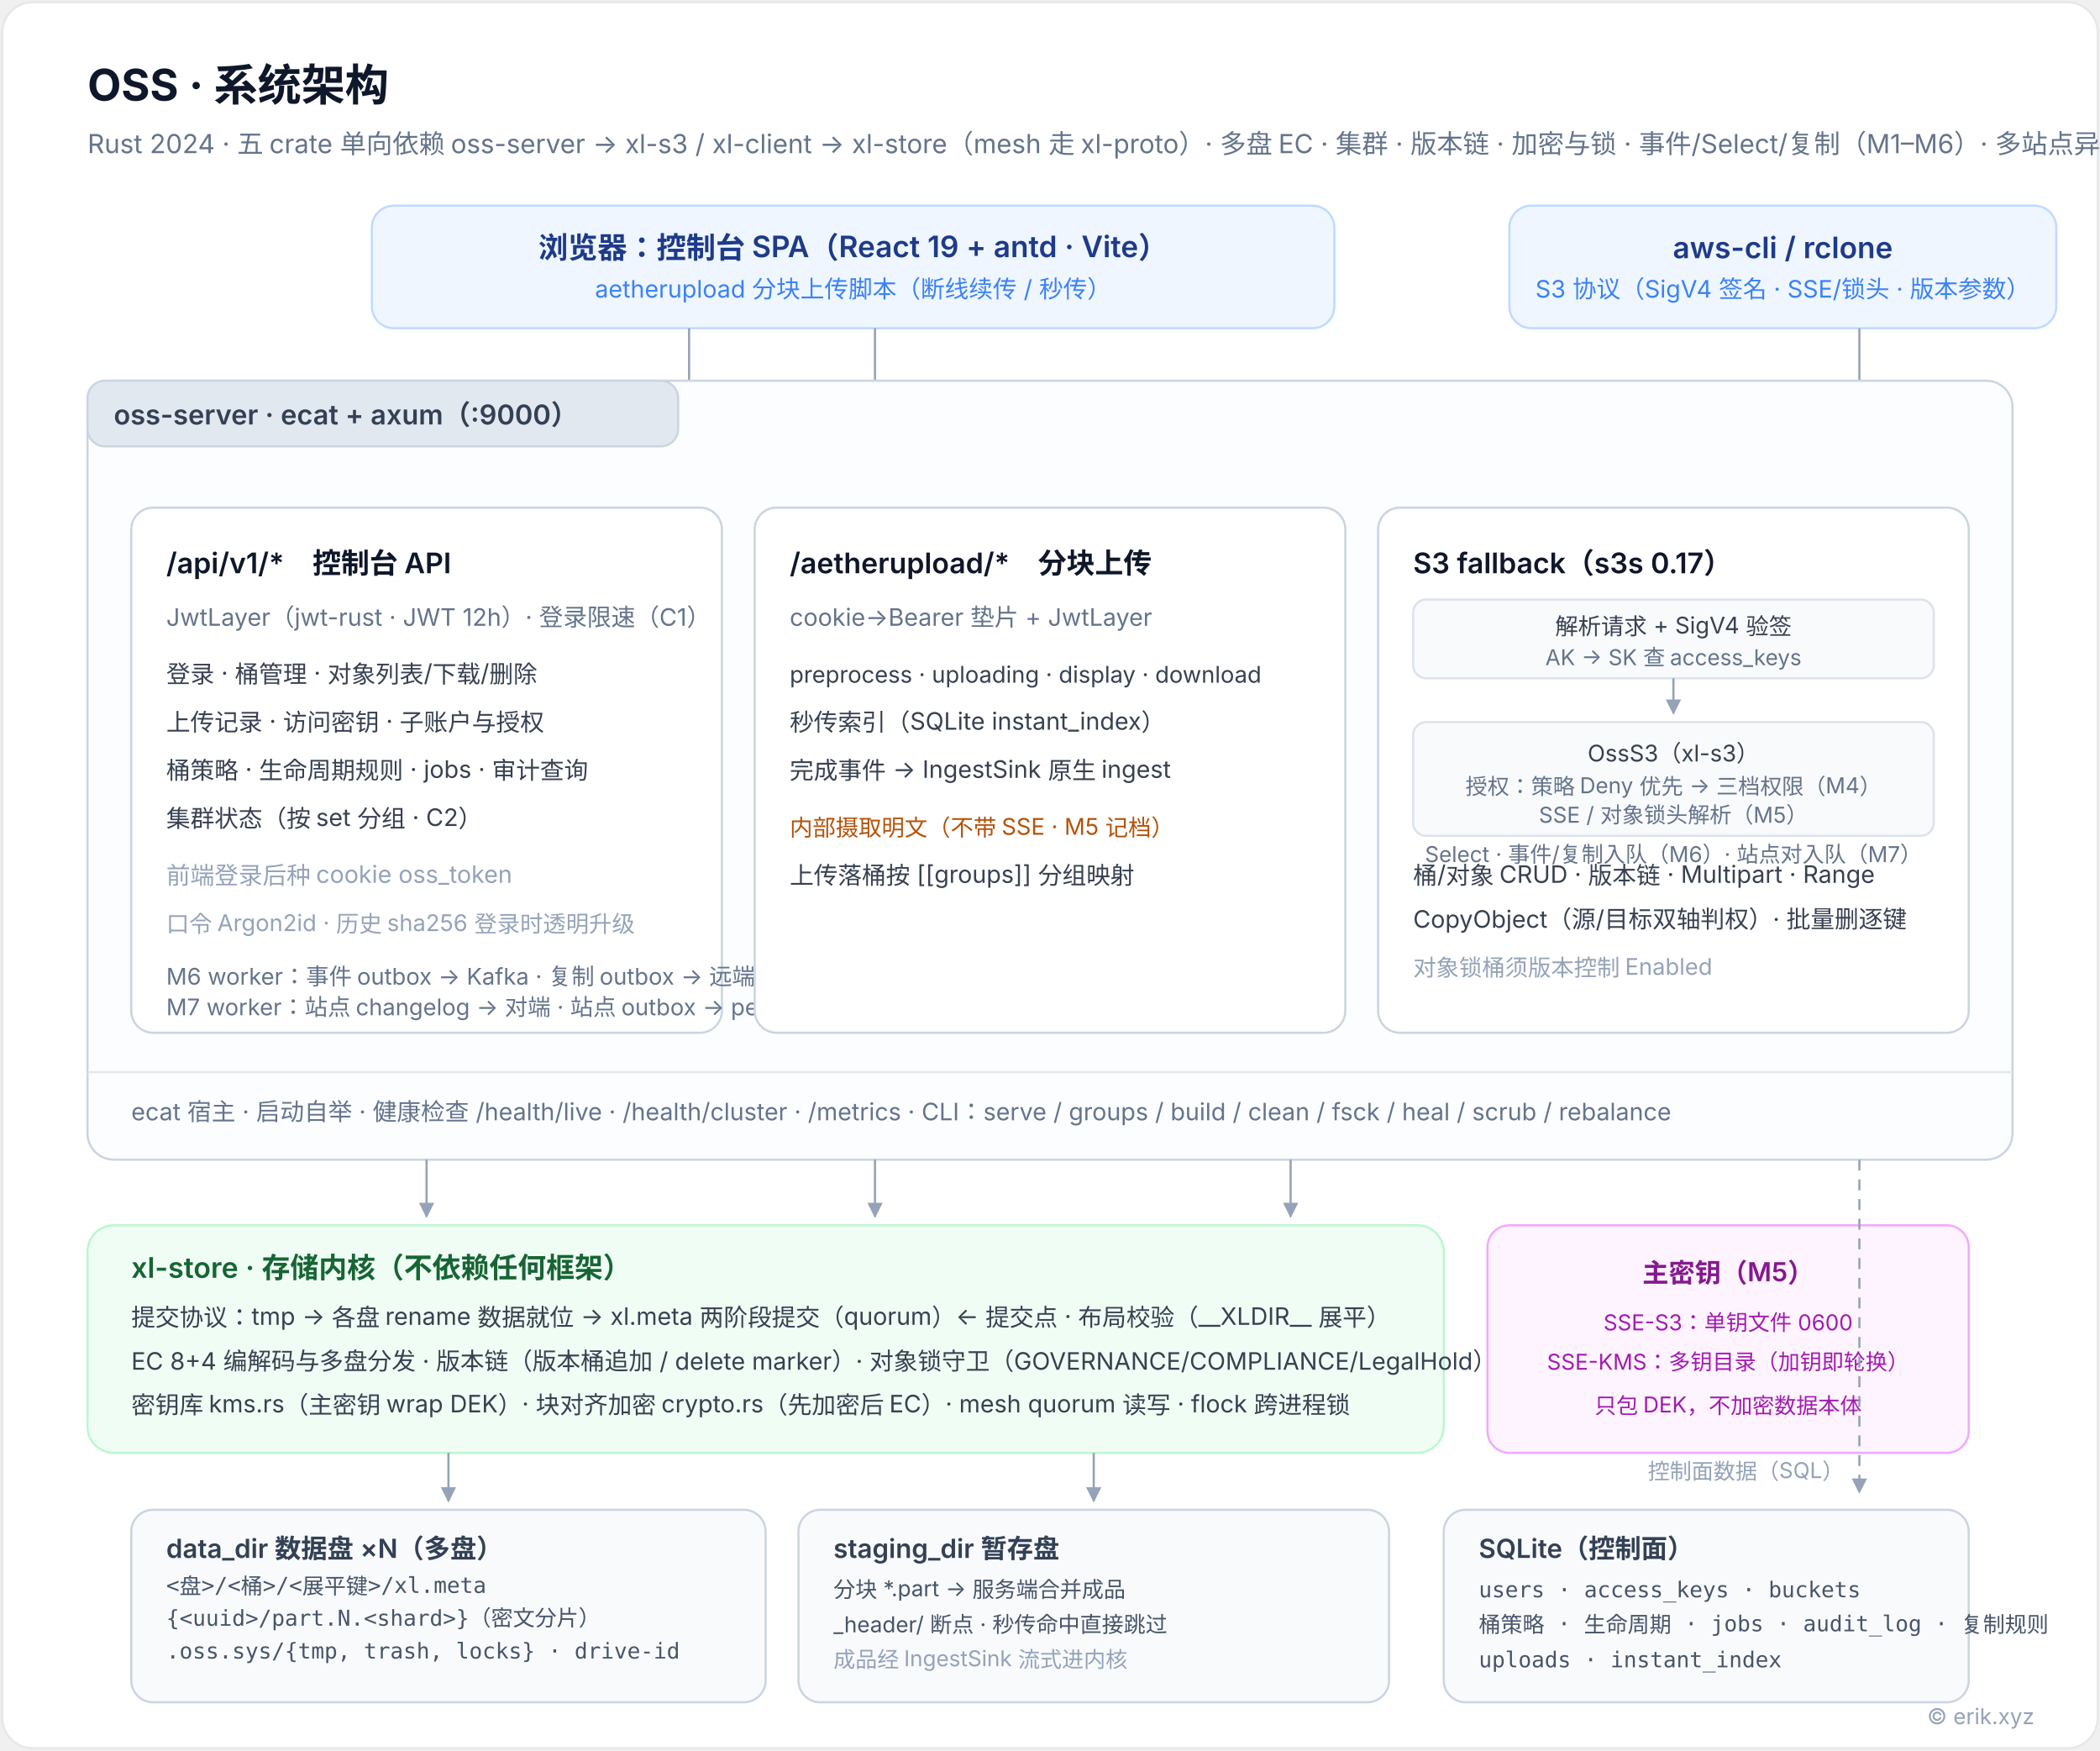
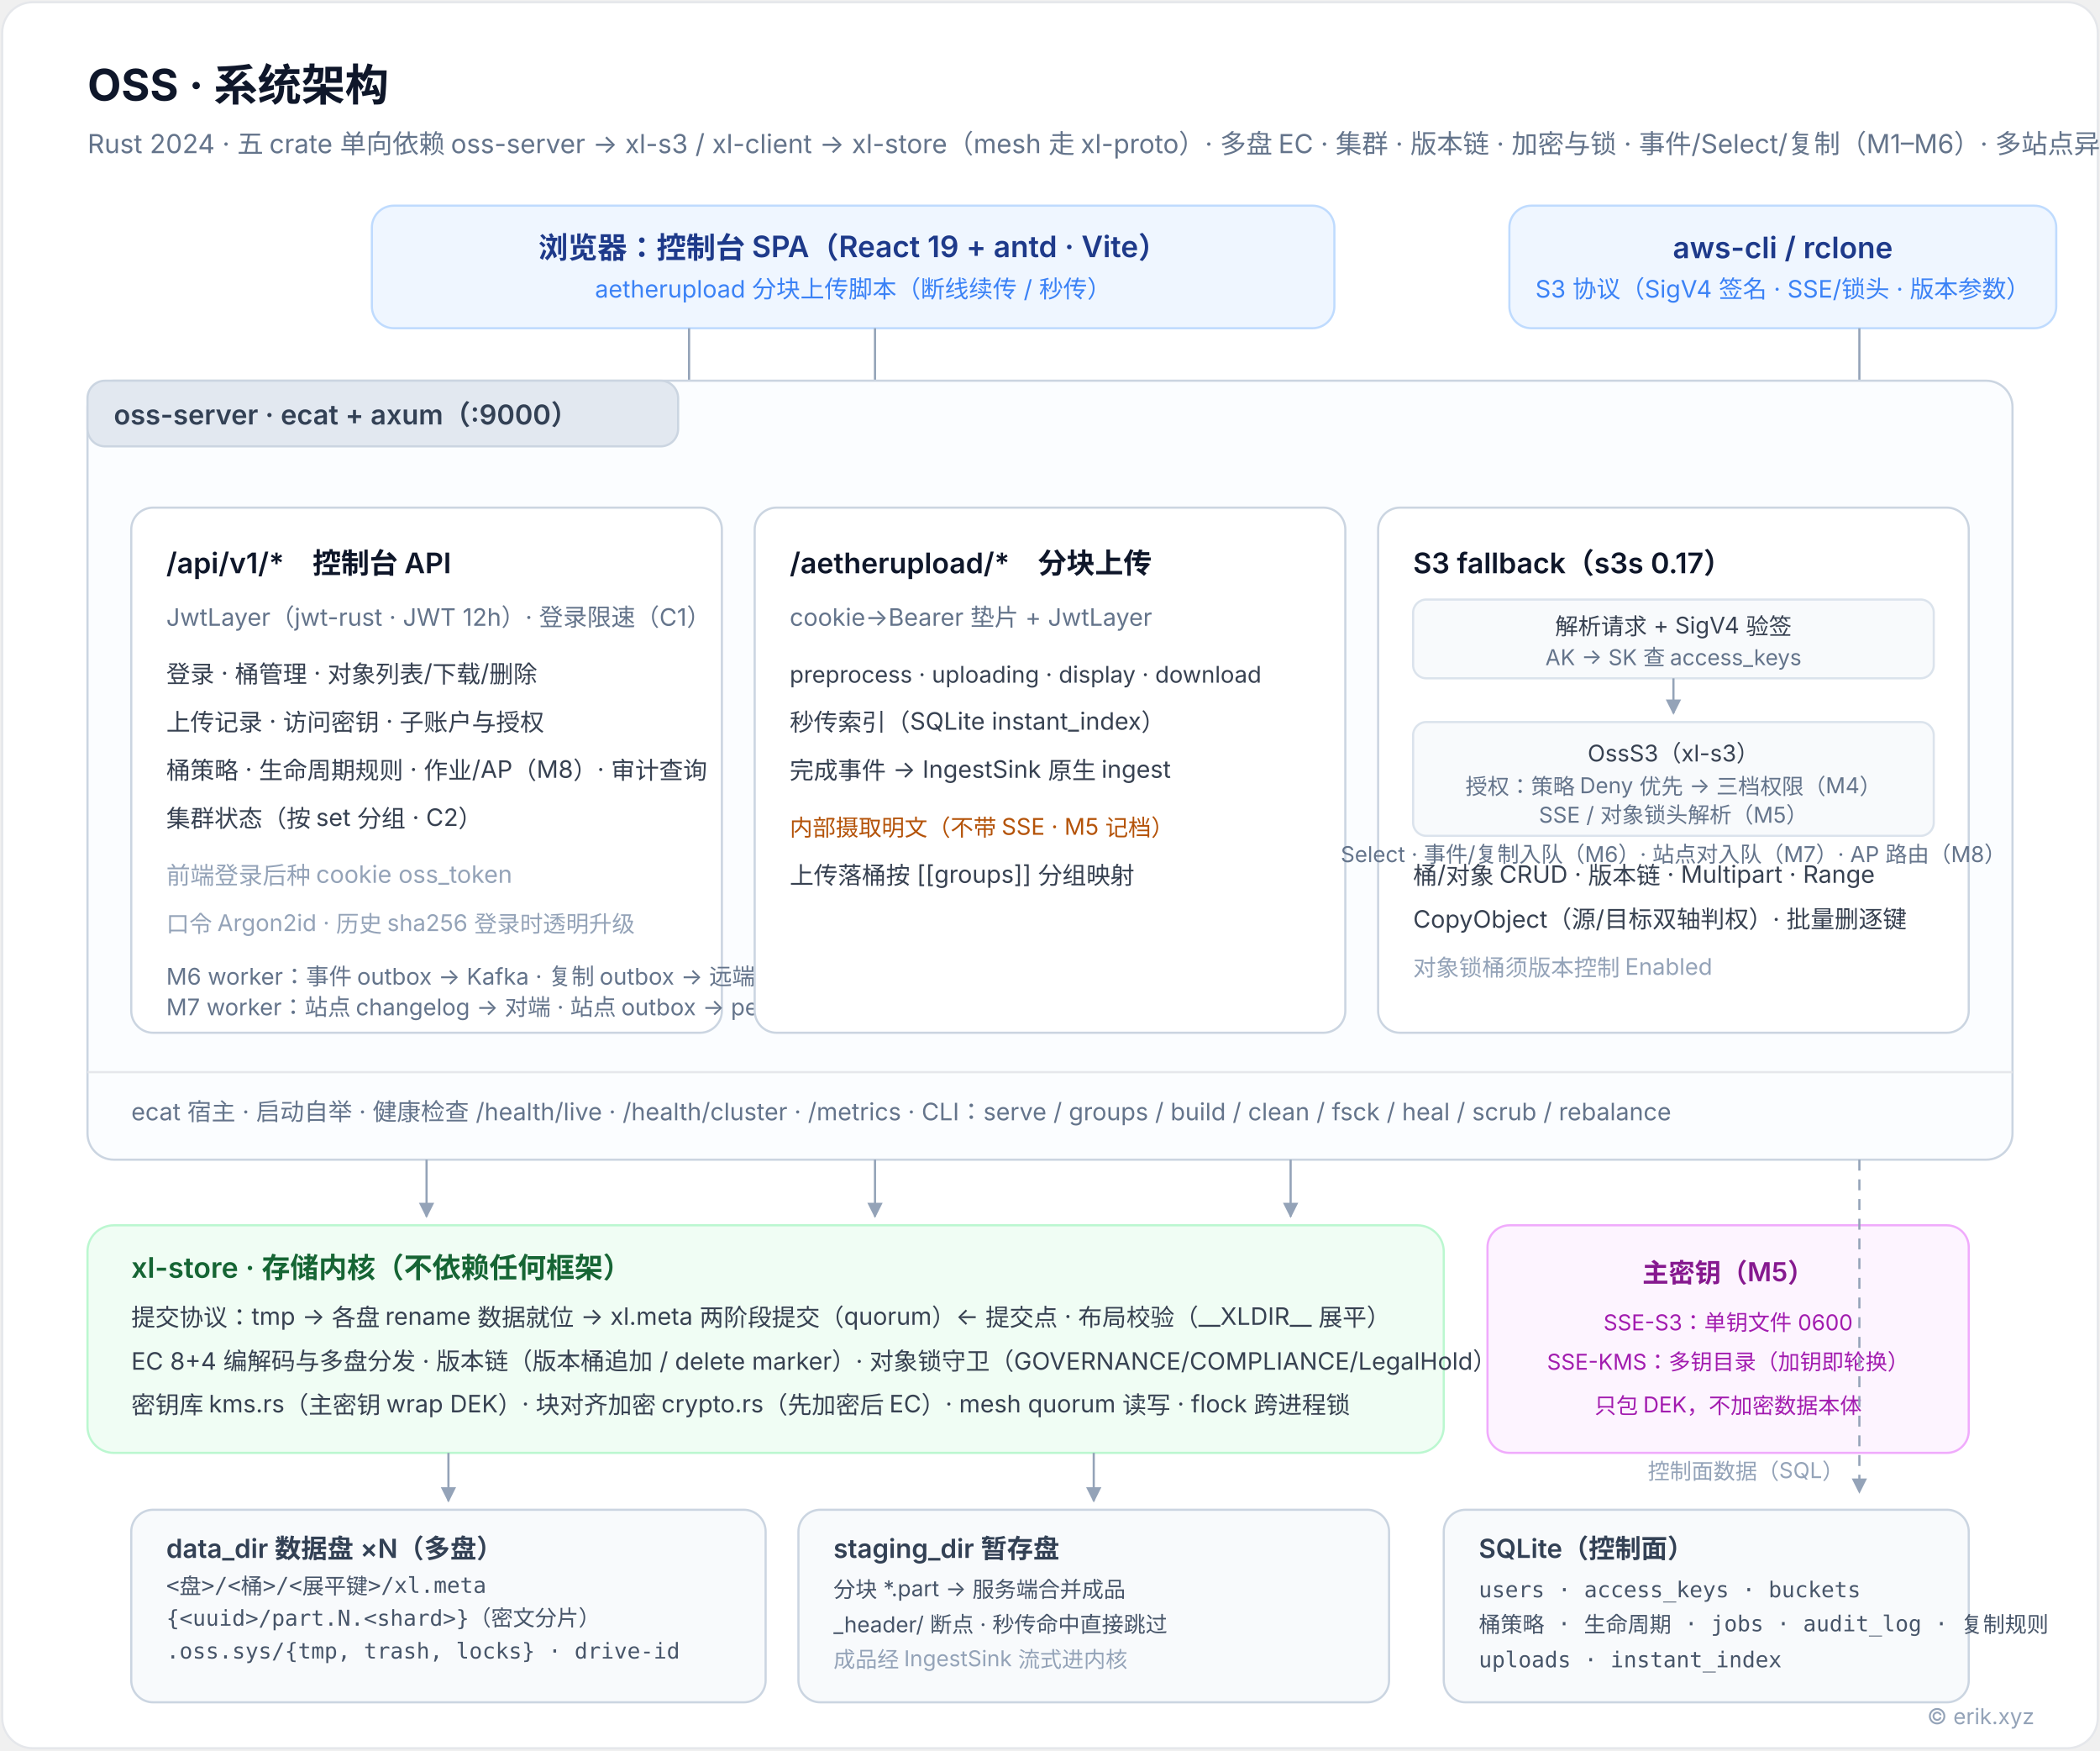
<svg xmlns="http://www.w3.org/2000/svg" viewBox="0 0 960 800" width="960" height="800" font-family="-apple-system, BlinkMacSystemFont, 'Segoe UI', 'Noto Sans SC', 'PingFang SC', 'Microsoft YaHei', sans-serif">
  <defs>
    <marker id="a" viewBox="0 0 10 10" refX="9" refY="5" markerWidth="7" markerHeight="7" orient="auto-start-reverse">
      <path d="M0,0 L10,5 L0,10 z" fill="#94a3b8" />
    </marker>
  </defs>
  <rect x="1" y="1" width="958" height="798" rx="14" fill="#ffffff" stroke="#e5e7eb" />
  <text x="40" y="46" font-size="20" font-weight="700" fill="#0f172a">OSS · 系统架构</text>
-   <text x="40" y="70" font-size="12" fill="#64748b">Rust 2024 · 五 crate 单向依赖 oss-server → xl-s3 / xl-client → xl-store（mesh 走 xl-proto）· 多盘 EC · 集群 · 版本链 · 加密与锁 · 事件/Select/复制（M1–M6）· 多站点异步复制（M7）</text>
+   <text x="40" y="70" font-size="12" fill="#64748b">Rust 2024 · 五 crate 单向依赖 oss-server → xl-s3 / xl-client → xl-store（mesh 走 xl-proto）· 多盘 EC · 集群 · 版本链 · 加密与锁 · 事件/Select/复制（M1–M6）· 多站点异步复制（M7）· M8 控制面（AP/作业/分层）</text>
  <rect x="690" y="94" width="250" height="56" rx="10" fill="#eff6ff" stroke="#bfdbfe" />
  <text x="815" y="118" font-size="13.5" font-weight="600" fill="#1e3a8a" text-anchor="middle">aws-cli / rclone</text>
  <text x="815" y="136" font-size="11" fill="#3b82f6" text-anchor="middle">S3 协议（SigV4 签名 · SSE/锁头 · 版本参数）</text>
  <rect x="170" y="94" width="440" height="56" rx="10" fill="#eff6ff" stroke="#bfdbfe" />
  <text x="390" y="118" font-size="13.5" font-weight="600" fill="#1e3a8a" text-anchor="middle">浏览器：控制台 SPA（React 19 + antd · Vite）</text>
  <text x="390" y="136" font-size="11" fill="#3b82f6" text-anchor="middle">aetherupload 分块上传脚本（断线续传 / 秒传）</text>
  <line x1="850" y1="150" x2="850" y2="228" stroke="#94a3b8" marker-end="url(#a)" />
  <line x1="315" y1="150" x2="315" y2="228" stroke="#94a3b8" marker-end="url(#a)" />
  <line x1="400" y1="150" x2="400" y2="228" stroke="#94a3b8" marker-end="url(#a)" />
  <rect x="40" y="174" width="880" height="356" rx="12" fill="#fbfdff" stroke="#cbd5e1" />
  <rect x="40" y="174" width="270" height="30" rx="8" fill="#e2e8f0" stroke="#cbd5e1" />
  <text x="52" y="194" font-size="12.5" font-weight="600" fill="#334155">oss-server · ecat + axum（:9000）</text>
  <rect x="60" y="232" width="270" height="240" rx="10" fill="#ffffff" stroke="#cbd5e1" />
  <text x="76" y="262" font-size="13" font-weight="600" fill="#0f172a">/api/v1/*　控制台 API</text>
  <text x="76" y="286" font-size="11" fill="#64748b">JwtLayer（jwt-rust · JWT 12h）· 登录限速（C1）</text>
  <text x="76" y="312" font-size="11" fill="#374151">登录 · 桶管理 · 对象列表/下载/删除</text>
  <text x="76" y="334" font-size="11" fill="#374151">上传记录 · 访问密钥 · 子账户与授权</text>
-   <text x="76" y="356" font-size="11" fill="#374151">桶策略 · 生命周期规则 · jobs · 审计查询</text>
+   <text x="76" y="356" font-size="11" fill="#374151">桶策略 · 生命周期规则 · 作业/AP（M8）· 审计查询</text>
  <text x="76" y="378" font-size="11" fill="#374151">集群状态（按 set 分组 · C2）</text>
  <text x="76" y="404" font-size="11" fill="#94a3b8">前端登录后种 cookie oss_token</text>
  <text x="76" y="426" font-size="10.5" fill="#94a3b8">口令 Argon2id · 历史 sha256 登录时透明升级</text>
  <text x="76" y="450" font-size="10.5" fill="#64748b">M6 worker：事件 outbox → Kafka · 复制 outbox → 远端</text>
  <text x="76" y="464" font-size="10.5" fill="#64748b">M7 worker：站点 changelog → 对端 · 站点 outbox → peer</text>
  <rect x="345" y="232" width="270" height="240" rx="10" fill="#ffffff" stroke="#cbd5e1" />
  <text x="361" y="262" font-size="13" font-weight="600" fill="#0f172a">/aetherupload/*　分块上传</text>
  <text x="361" y="286" font-size="11" fill="#64748b">cookie→Bearer 垫片 + JwtLayer</text>
  <text x="361" y="312" font-size="10.5" fill="#374151">preprocess · uploading · display · download</text>
  <text x="361" y="334" font-size="11" fill="#374151">秒传索引（SQLite instant_index）</text>
  <text x="361" y="356" font-size="11" fill="#374151">完成事件 → IngestSink 原生 ingest</text>
  <text x="361" y="382" font-size="10.5" fill="#b45309">内部摄取明文（不带 SSE · M5 记档）</text>
  <text x="361" y="404" font-size="11" fill="#374151">上传落桶按 [[groups]] 分组映射</text>
  <rect x="630" y="232" width="270" height="240" rx="10" fill="#ffffff" stroke="#cbd5e1" />
  <text x="646" y="262" font-size="13" font-weight="600" fill="#0f172a">S3 fallback（s3s 0.17）</text>
  <rect x="646" y="274" width="238" height="36" rx="6" fill="#f8fafc" stroke="#dbe3ec" />
  <text x="765" y="290" font-size="10.5" fill="#374151" text-anchor="middle">解析请求 + SigV4 验签</text>
  <text x="765" y="304" font-size="10" fill="#64748b" text-anchor="middle">AK → SK 查 access_keys</text>
  <line x1="765" y1="310" x2="765" y2="326" stroke="#94a3b8" marker-end="url(#a)" />
  <rect x="646" y="330" width="238" height="52" rx="6" fill="#f8fafc" stroke="#dbe3ec" />
  <text x="765" y="348" font-size="10.5" fill="#374151" text-anchor="middle">OssS3（xl-s3）</text>
  <text x="765" y="363" font-size="10" fill="#64748b" text-anchor="middle">授权：策略 Deny 优先 → 三档权限（M4）</text>
  <text x="765" y="376" font-size="10" fill="#64748b" text-anchor="middle">SSE / 对象锁头解析（M5）</text>
-   <text x="765" y="394" font-size="10" fill="#64748b" text-anchor="middle">Select · 事件/复制入队（M6）· 站点对入队（M7）</text>
+   <text x="765" y="394" font-size="10" fill="#64748b" text-anchor="middle">Select · 事件/复制入队（M6）· 站点对入队（M7）· AP 路由（M8）</text>
  <text x="646" y="404" font-size="11" fill="#374151">桶/对象 CRUD · 版本链 · Multipart · Range</text>
  <text x="646" y="424" font-size="11" fill="#374151">CopyObject（源/目标双轴判权）· 批量删逐键</text>
  <text x="646" y="446" font-size="10.5" fill="#94a3b8">对象锁桶须版本控制 Enabled</text>
  <line x1="40" y1="490" x2="920" y2="490" stroke="#e5e7eb" />
  <text x="60" y="512" font-size="11" fill="#64748b">ecat 宿主 · 启动自举 · 健康检查 /health/live · /health/cluster · /metrics · CLI：serve / groups / build / clean / fsck / heal / scrub / rebalance</text>
  <line x1="195" y1="530" x2="195" y2="556" stroke="#94a3b8" marker-end="url(#a)" />
  <line x1="400" y1="530" x2="400" y2="556" stroke="#94a3b8" marker-end="url(#a)" />
  <line x1="590" y1="530" x2="590" y2="556" stroke="#94a3b8" marker-end="url(#a)" />
  <rect x="40" y="560" width="620" height="104" rx="12" fill="#f0fdf4" stroke="#bbf7d0" />
  <text x="60" y="584" font-size="13" font-weight="600" fill="#166534">xl-store · 存储内核（不依赖任何框架）</text>
  <text x="60" y="606" font-size="11" fill="#374151">提交协议：tmp → 各盘 rename 数据就位 → xl.meta 两阶段提交（quorum）← 提交点 · 布局校验（__XLDIR__ 展平）</text>
  <text x="60" y="626" font-size="11" fill="#374151">EC 8+4 编解码与多盘分发 · 版本链（版本桶追加 / delete marker）· 对象锁守卫（GOVERNANCE/COMPLIANCE/LegalHold） · 复制状态（M6）</text>
  <text x="60" y="646" font-size="11" fill="#374151">密钥库 kms.rs（主密钥 wrap DEK）· 块对齐加密 crypto.rs（先加密后 EC）· mesh quorum 读写 · flock 跨进程锁</text>
  <rect x="680" y="560" width="220" height="104" rx="10" fill="#fdf4ff" stroke="#f0abfc" />
  <text x="790" y="586" font-size="12" font-weight="600" fill="#86198f" text-anchor="middle">主密钥（M5）</text>
  <text x="790" y="608" font-size="10" fill="#a21caf" text-anchor="middle">SSE-S3：单钥文件 0600</text>
  <text x="790" y="626" font-size="10" fill="#a21caf" text-anchor="middle">SSE-KMS：多钥目录（加钥即轮换）</text>
  <text x="790" y="646" font-size="10" fill="#a21caf" text-anchor="middle">只包 DEK，不加密数据本体</text>
  <line x1="850" y1="530" x2="850" y2="682" stroke="#94a3b8" stroke-dasharray="5 4" marker-end="url(#a)" />
  <text x="843" y="676" font-size="10" fill="#94a3b8" text-anchor="end">控制面数据（SQL）</text>
  <line x1="205" y1="664" x2="205" y2="686" stroke="#94a3b8" marker-end="url(#a)" />
  <line x1="500" y1="664" x2="500" y2="686" stroke="#94a3b8" marker-end="url(#a)" />
  <rect x="60" y="690" width="290" height="88" rx="10" fill="#f8fafc" stroke="#cbd5e1" />
  <text x="76" y="712" font-size="12" font-weight="600" fill="#334155">data_dir 数据盘 ×N（多盘）</text>
  <text x="76" y="728" font-size="10" fill="#475569" font-family="ui-monospace, SFMono-Regular, Menlo, monospace">&lt;盘&gt;/&lt;桶&gt;/&lt;展平键&gt;/xl.meta</text>
  <text x="76" y="743" font-size="10" fill="#475569" font-family="ui-monospace, SFMono-Regular, Menlo, monospace">{&lt;uuid&gt;/part.N.&lt;shard&gt;}（密文分片）</text>
  <text x="76" y="758" font-size="10" fill="#475569" font-family="ui-monospace, SFMono-Regular, Menlo, monospace">.oss.sys/{tmp, trash, locks} · drive-id</text>
  <rect x="365" y="690" width="270" height="88" rx="10" fill="#f8fafc" stroke="#cbd5e1" />
  <text x="381" y="712" font-size="12" font-weight="600" fill="#334155">staging_dir 暂存盘</text>
  <text x="381" y="730" font-size="10" fill="#475569">分块 *.part → 服务端合并成品</text>
  <text x="381" y="746" font-size="10" fill="#475569">_header/ 断点 · 秒传命中直接跳过</text>
  <text x="381" y="762" font-size="10" fill="#94a3b8">成品经 IngestSink 流式进内核</text>
  <rect x="660" y="690" width="240" height="88" rx="10" fill="#f8fafc" stroke="#cbd5e1" />
  <text x="676" y="712" font-size="12" font-weight="600" fill="#334155">SQLite（控制面）</text>
  <text x="676" y="730" font-size="10" fill="#475569" font-family="ui-monospace, SFMono-Regular, Menlo, monospace">users · access_keys · buckets</text>
  <text x="676" y="746" font-size="10" fill="#475569" font-family="ui-monospace, SFMono-Regular, Menlo, monospace">桶策略 · 生命周期 · jobs · audit_log · 复制规则</text>
  <text x="676" y="762" font-size="10" fill="#475569" font-family="ui-monospace, SFMono-Regular, Menlo, monospace">uploads · instant_index</text>
  <text x="930" y="788" font-size="10" fill="#94a3b8" text-anchor="end">© erik.xyz</text>
</svg>
